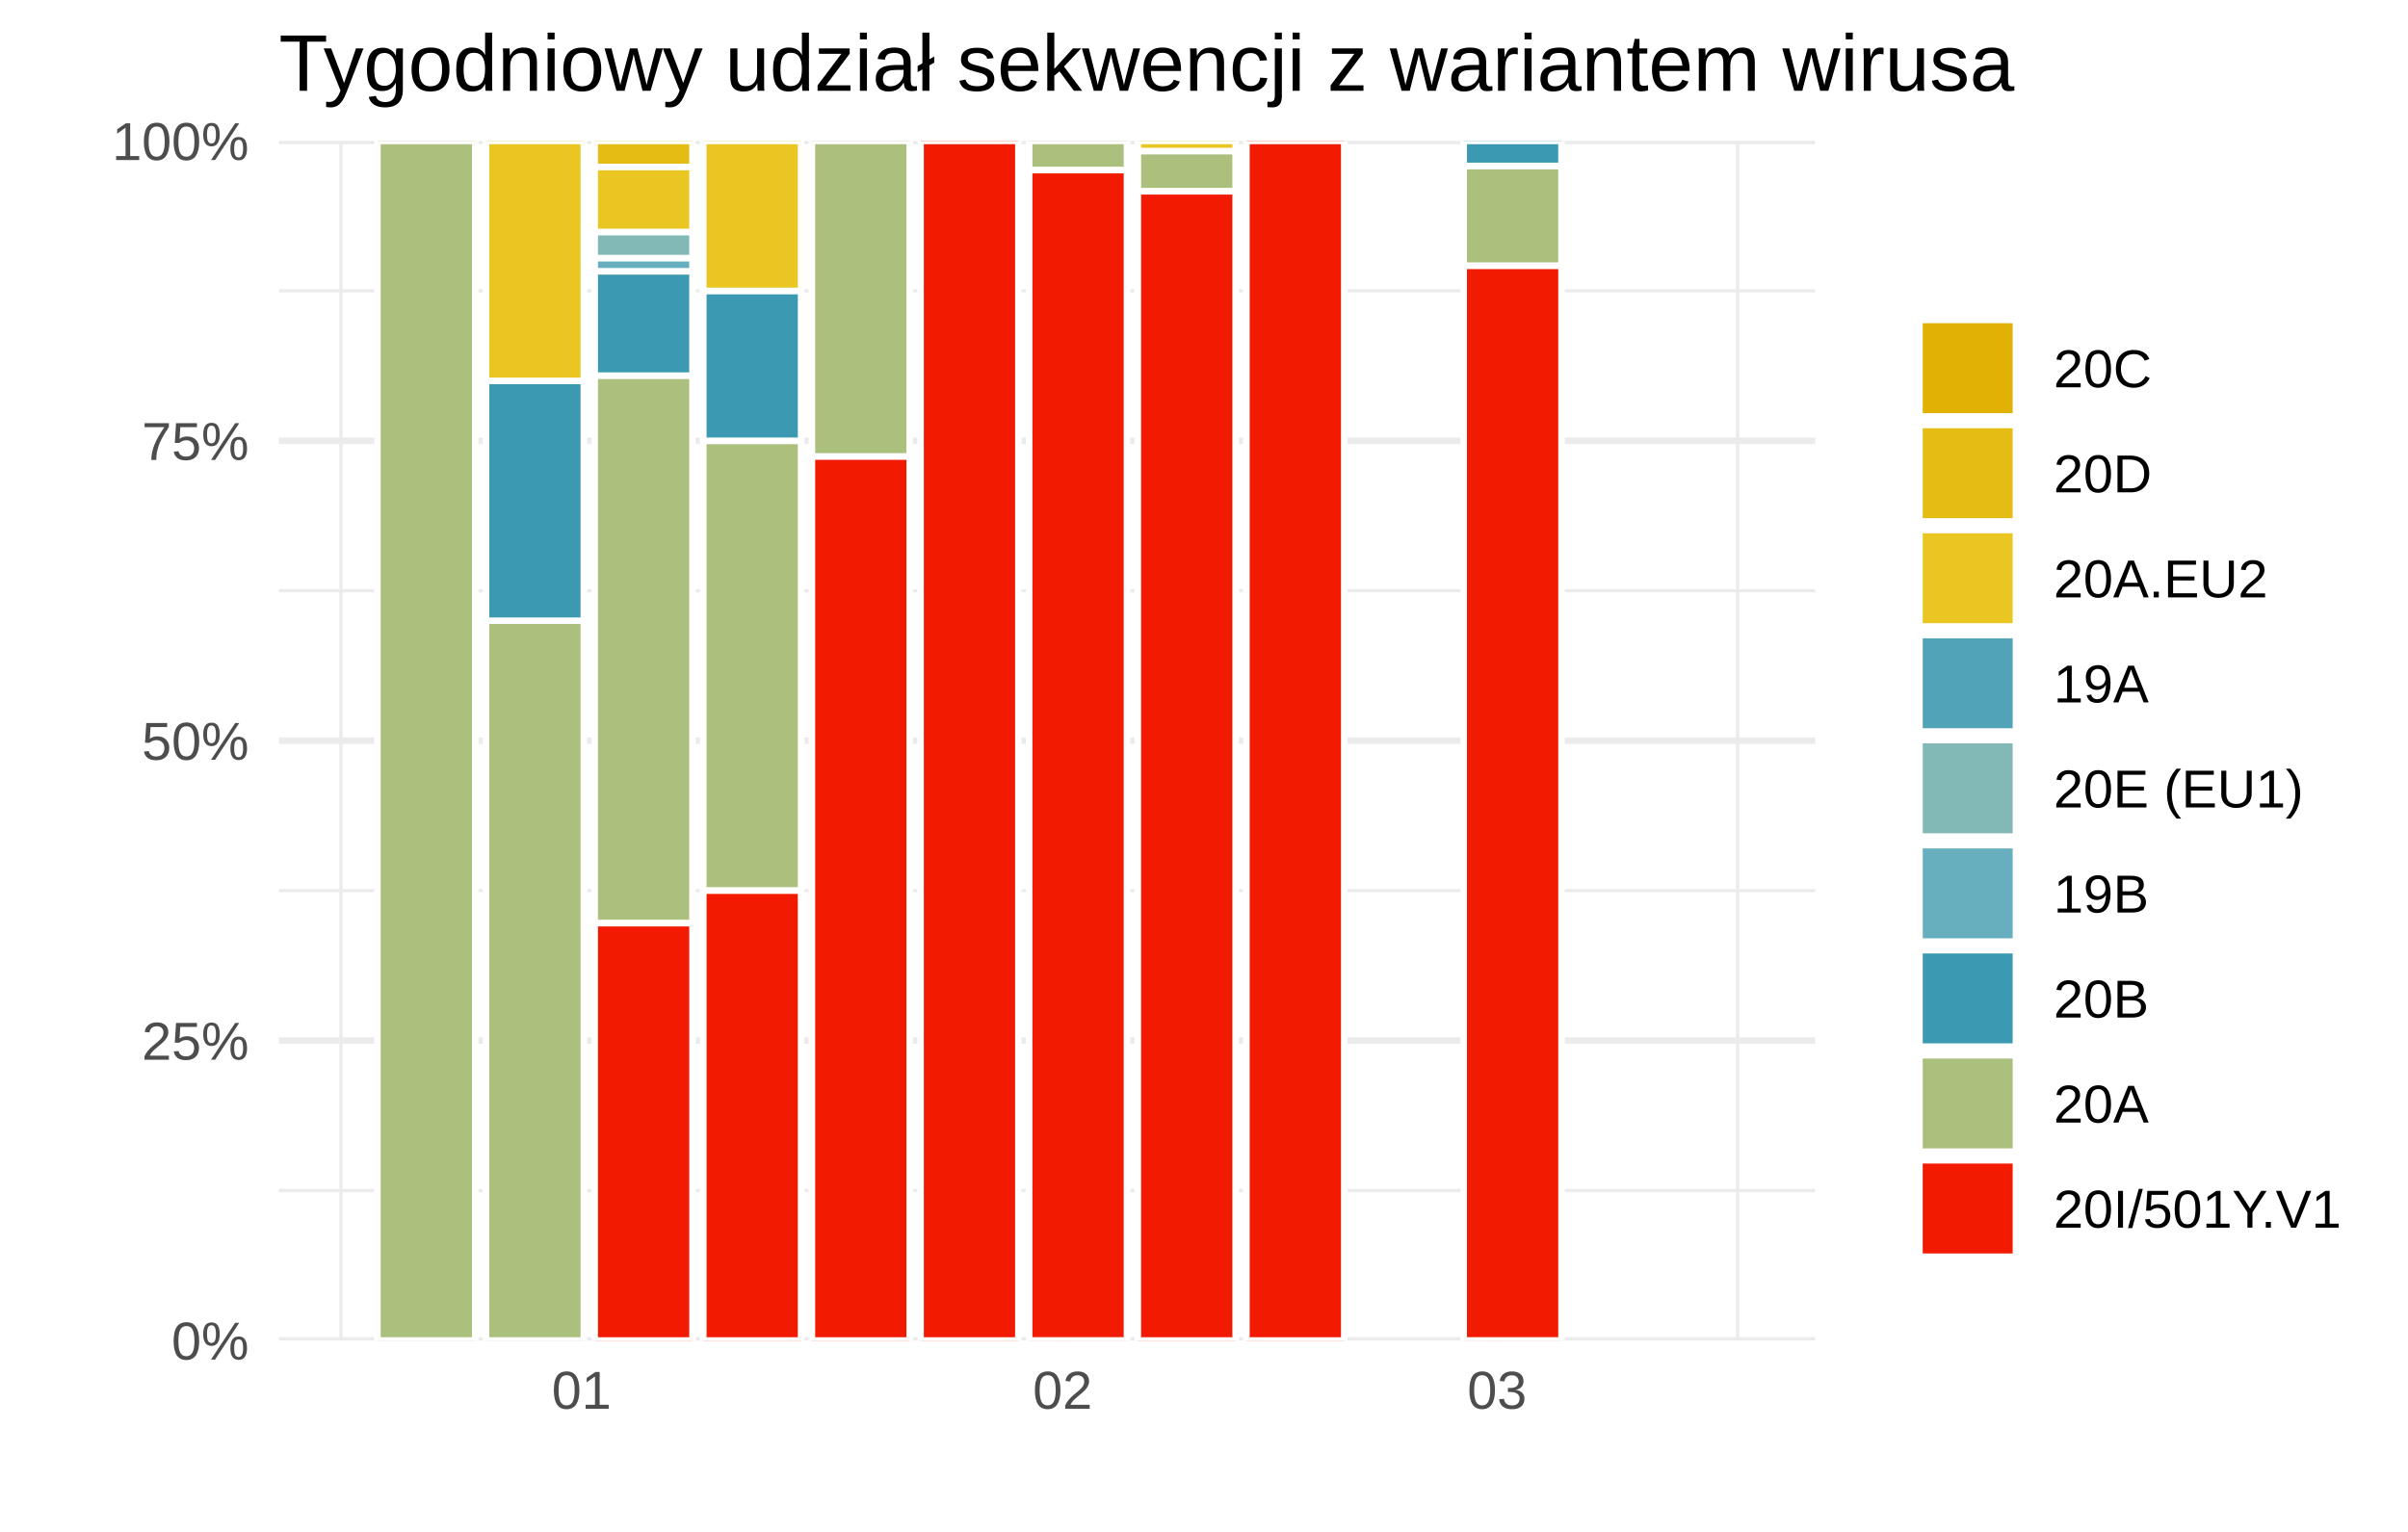
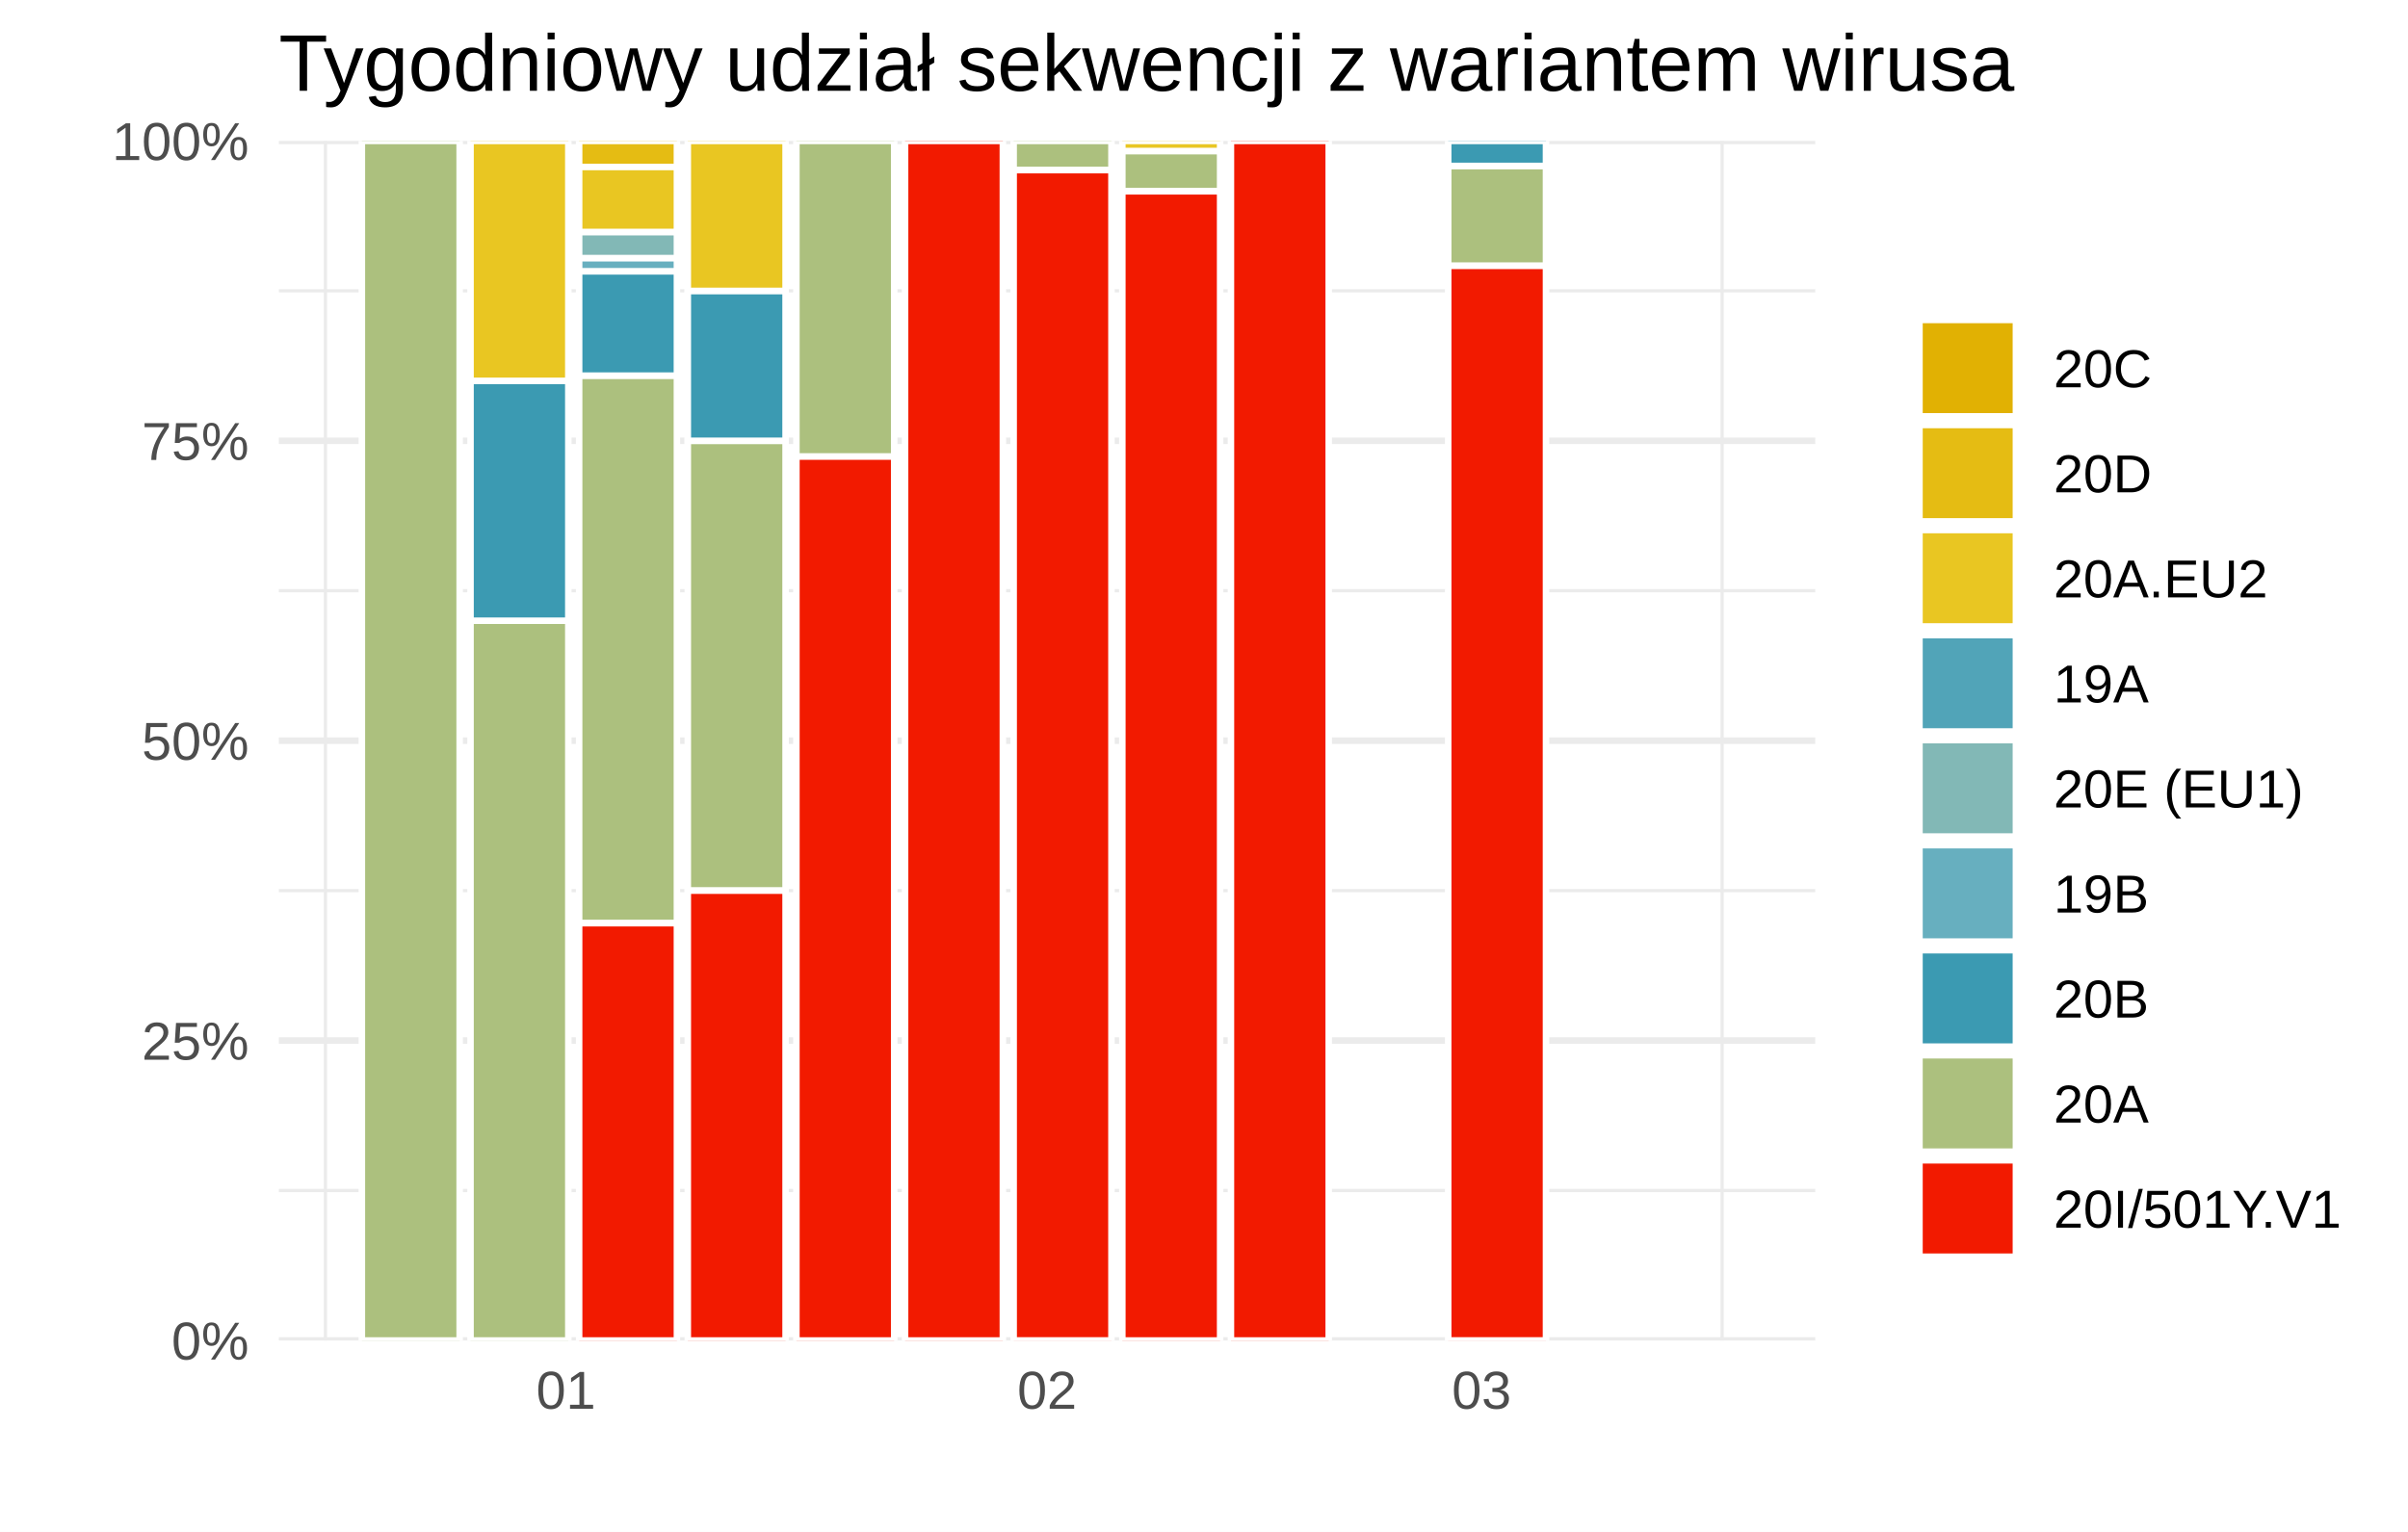
<svg xmlns="http://www.w3.org/2000/svg" class="svglite" width="396.00pt" height="252.00pt" viewBox="0 0 396.00 252.00">
  <defs>
    <style type="text/css">
    .svglite line, .svglite polyline, .svglite polygon, .svglite path, .svglite rect, .svglite circle {
      fill: none;
      stroke: #000000;
      stroke-linecap: round;
      stroke-linejoin: round;
      stroke-miterlimit: 10.00;
    }
  </style>
  </defs>
  <rect width="100%" height="100%" style="stroke: none; fill: #FFFFFF;" />
  <defs>
    <clipPath id="cpMC4wMHwzOTYuMDB8MC4wMHwyNTIuMDA=">
      <rect x="0.00" y="0.00" width="396.00" height="252.00" />
    </clipPath>
  </defs>
  <g clip-path="url(#cpMC4wMHwzOTYuMDB8MC4wMHwyNTIuMDA=)">
</g>
  <defs>
    <clipPath id="cpNDUuODZ8Mjk4LjUyfDIzLjE4fDIyMC41MA==">
      <rect x="45.86" y="23.18" width="252.66" height="197.33" />
    </clipPath>
  </defs>
  <g clip-path="url(#cpNDUuODZ8Mjk4LjUyfDIzLjE4fDIyMC41MA==)">
    <polyline points="45.86,195.84 298.52,195.84 " style="stroke-width: 0.53; stroke: #EBEBEB; stroke-linecap: butt;" />
    <polyline points="45.86,146.51 298.52,146.51 " style="stroke-width: 0.53; stroke: #EBEBEB; stroke-linecap: butt;" />
    <polyline points="45.86,97.17 298.52,97.17 " style="stroke-width: 0.53; stroke: #EBEBEB; stroke-linecap: butt;" />
    <polyline points="45.86,47.84 298.52,47.84 " style="stroke-width: 0.53; stroke: #EBEBEB; stroke-linecap: butt;" />
-     <polyline points="56.07,220.50 56.07,23.18 " style="stroke-width: 0.53; stroke: #EBEBEB; stroke-linecap: butt;" />
-     <polyline points="135.18,220.50 135.18,23.18 " style="stroke-width: 0.53; stroke: #EBEBEB; stroke-linecap: butt;" />
-     <polyline points="210.47,220.50 210.47,23.18 " style="stroke-width: 0.53; stroke: #EBEBEB; stroke-linecap: butt;" />
-     <polyline points="285.76,220.50 285.76,23.18 " style="stroke-width: 0.53; stroke: #EBEBEB; stroke-linecap: butt;" />
+     <polyline points="53.52,220.50 53.52,23.18 " style="stroke-width: 0.53; stroke: #EBEBEB; stroke-linecap: butt;" />
+     <polyline points="132.63,220.50 132.63,23.18 " style="stroke-width: 0.53; stroke: #EBEBEB; stroke-linecap: butt;" />
+     <polyline points="207.92,220.50 207.92,23.18 " style="stroke-width: 0.53; stroke: #EBEBEB; stroke-linecap: butt;" />
+     <polyline points="283.21,220.50 283.21,23.18 " style="stroke-width: 0.53; stroke: #EBEBEB; stroke-linecap: butt;" />
    <polyline points="45.86,220.50 298.52,220.50 " style="stroke-width: 1.07; stroke: #EBEBEB; stroke-linecap: butt;" />
    <polyline points="45.86,171.17 298.52,171.17 " style="stroke-width: 1.07; stroke: #EBEBEB; stroke-linecap: butt;" />
    <polyline points="45.86,121.84 298.52,121.84 " style="stroke-width: 1.07; stroke: #EBEBEB; stroke-linecap: butt;" />
    <polyline points="45.86,72.51 298.52,72.51 " style="stroke-width: 1.07; stroke: #EBEBEB; stroke-linecap: butt;" />
    <polyline points="45.86,23.18 298.52,23.18 " style="stroke-width: 1.07; stroke: #EBEBEB; stroke-linecap: butt;" />
-     <polyline points="95.63,220.50 95.63,23.18 " style="stroke-width: 1.07; stroke: #EBEBEB; stroke-linecap: butt;" />
-     <polyline points="174.74,220.50 174.74,23.18 " style="stroke-width: 1.07; stroke: #EBEBEB; stroke-linecap: butt;" />
-     <polyline points="246.20,220.50 246.20,23.18 " style="stroke-width: 1.07; stroke: #EBEBEB; stroke-linecap: butt;" />
-     <rect x="62.07" y="23.18" width="16.08" height="197.33" style="stroke-width: 1.07; stroke: #FFFFFF; stroke-linecap: square; stroke-linejoin: miter; fill: #ACC07E;" />
-     <rect x="79.93" y="102.11" width="16.08" height="118.40" style="stroke-width: 1.07; stroke: #FFFFFF; stroke-linecap: square; stroke-linejoin: miter; fill: #ACC07E;" />
-     <rect x="97.80" y="61.78" width="16.08" height="90.08" style="stroke-width: 1.07; stroke: #FFFFFF; stroke-linecap: square; stroke-linejoin: miter; fill: #ACC07E;" />
-     <rect x="115.66" y="72.51" width="16.08" height="74.00" style="stroke-width: 1.07; stroke: #FFFFFF; stroke-linecap: square; stroke-linejoin: miter; fill: #ACC07E;" />
-     <rect x="133.52" y="23.18" width="16.08" height="51.93" style="stroke-width: 1.07; stroke: #FFFFFF; stroke-linecap: square; stroke-linejoin: miter; fill: #ACC07E;" />
-     <rect x="151.39" y="23.18" width="16.08" height="0.00" style="stroke-width: 1.07; stroke: #FFFFFF; stroke-linecap: square; stroke-linejoin: miter; fill: #ACC07E;" />
-     <rect x="169.25" y="23.18" width="16.08" height="4.81" style="stroke-width: 1.07; stroke: #FFFFFF; stroke-linecap: square; stroke-linejoin: miter; fill: #ACC07E;" />
-     <rect x="187.12" y="24.84" width="16.08" height="6.63" style="stroke-width: 1.07; stroke: #FFFFFF; stroke-linecap: square; stroke-linejoin: miter; fill: #ACC07E;" />
-     <rect x="204.98" y="23.18" width="16.08" height="0.00" style="stroke-width: 1.07; stroke: #FFFFFF; stroke-linecap: square; stroke-linejoin: miter; fill: #ACC07E;" />
-     <rect x="240.71" y="27.29" width="16.08" height="16.44" style="stroke-width: 1.07; stroke: #FFFFFF; stroke-linecap: square; stroke-linejoin: miter; fill: #ACC07E;" />
-     <rect x="62.07" y="220.50" width="16.08" height="0.00" style="stroke-width: 1.07; stroke: #FFFFFF; stroke-linecap: square; stroke-linejoin: miter; fill: #F21A00;" />
-     <rect x="79.93" y="220.50" width="16.08" height="0.00" style="stroke-width: 1.07; stroke: #FFFFFF; stroke-linecap: square; stroke-linejoin: miter; fill: #F21A00;" />
-     <rect x="97.80" y="151.87" width="16.08" height="68.64" style="stroke-width: 1.07; stroke: #FFFFFF; stroke-linecap: square; stroke-linejoin: miter; fill: #F21A00;" />
-     <rect x="115.66" y="146.51" width="16.08" height="74.00" style="stroke-width: 1.07; stroke: #FFFFFF; stroke-linecap: square; stroke-linejoin: miter; fill: #F21A00;" />
-     <rect x="133.52" y="75.11" width="16.08" height="145.40" style="stroke-width: 1.07; stroke: #FFFFFF; stroke-linecap: square; stroke-linejoin: miter; fill: #F21A00;" />
-     <rect x="151.39" y="23.18" width="16.08" height="197.33" style="stroke-width: 1.07; stroke: #FFFFFF; stroke-linecap: square; stroke-linejoin: miter; fill: #F21A00;" />
-     <rect x="169.25" y="27.99" width="16.08" height="192.51" style="stroke-width: 1.07; stroke: #FFFFFF; stroke-linecap: square; stroke-linejoin: miter; fill: #F21A00;" />
-     <rect x="187.12" y="31.47" width="16.08" height="189.04" style="stroke-width: 1.07; stroke: #FFFFFF; stroke-linecap: square; stroke-linejoin: miter; fill: #F21A00;" />
-     <rect x="204.98" y="23.18" width="16.08" height="197.33" style="stroke-width: 1.07; stroke: #FFFFFF; stroke-linecap: square; stroke-linejoin: miter; fill: #F21A00;" />
-     <rect x="240.71" y="43.73" width="16.08" height="176.77" style="stroke-width: 1.07; stroke: #FFFFFF; stroke-linecap: square; stroke-linejoin: miter; fill: #F21A00;" />
-     <rect x="62.07" y="23.18" width="16.08" height="0.00" style="stroke-width: 1.07; stroke: #FFFFFF; stroke-linecap: square; stroke-linejoin: miter; fill: #3B9AB2;" />
-     <rect x="79.93" y="62.64" width="16.08" height="39.47" style="stroke-width: 1.07; stroke: #FFFFFF; stroke-linecap: square; stroke-linejoin: miter; fill: #3B9AB2;" />
-     <rect x="97.80" y="44.63" width="16.08" height="17.16" style="stroke-width: 1.07; stroke: #FFFFFF; stroke-linecap: square; stroke-linejoin: miter; fill: #3B9AB2;" />
-     <rect x="115.66" y="47.84" width="16.08" height="24.67" style="stroke-width: 1.07; stroke: #FFFFFF; stroke-linecap: square; stroke-linejoin: miter; fill: #3B9AB2;" />
-     <rect x="133.52" y="23.18" width="16.08" height="0.00" style="stroke-width: 1.07; stroke: #FFFFFF; stroke-linecap: square; stroke-linejoin: miter; fill: #3B9AB2;" />
-     <rect x="151.39" y="23.18" width="16.08" height="0.00" style="stroke-width: 1.07; stroke: #FFFFFF; stroke-linecap: square; stroke-linejoin: miter; fill: #3B9AB2;" />
-     <rect x="169.25" y="23.18" width="16.08" height="0.00" style="stroke-width: 1.07; stroke: #FFFFFF; stroke-linecap: square; stroke-linejoin: miter; fill: #3B9AB2;" />
-     <rect x="187.12" y="24.84" width="16.08" height="0.00" style="stroke-width: 1.07; stroke: #FFFFFF; stroke-linecap: square; stroke-linejoin: miter; fill: #3B9AB2;" />
-     <rect x="204.98" y="23.18" width="16.08" height="0.00" style="stroke-width: 1.07; stroke: #FFFFFF; stroke-linecap: square; stroke-linejoin: miter; fill: #3B9AB2;" />
-     <rect x="240.71" y="23.18" width="16.08" height="4.11" style="stroke-width: 1.07; stroke: #FFFFFF; stroke-linecap: square; stroke-linejoin: miter; fill: #3B9AB2;" />
-     <rect x="62.07" y="23.18" width="16.08" height="0.00" style="stroke-width: 1.07; stroke: #FFFFFF; stroke-linecap: square; stroke-linejoin: miter; fill: #E1B103;" />
-     <rect x="79.93" y="23.18" width="16.08" height="0.00" style="stroke-width: 1.07; stroke: #FFFFFF; stroke-linecap: square; stroke-linejoin: miter; fill: #E1B103;" />
-     <rect x="97.80" y="23.18" width="16.08" height="0.00" style="stroke-width: 1.07; stroke: #FFFFFF; stroke-linecap: square; stroke-linejoin: miter; fill: #E1B103;" />
-     <rect x="115.66" y="23.18" width="16.08" height="0.00" style="stroke-width: 1.07; stroke: #FFFFFF; stroke-linecap: square; stroke-linejoin: miter; fill: #E1B103;" />
-     <rect x="133.52" y="23.18" width="16.08" height="0.00" style="stroke-width: 1.07; stroke: #FFFFFF; stroke-linecap: square; stroke-linejoin: miter; fill: #E1B103;" />
-     <rect x="151.39" y="23.18" width="16.08" height="0.00" style="stroke-width: 1.07; stroke: #FFFFFF; stroke-linecap: square; stroke-linejoin: miter; fill: #E1B103;" />
-     <rect x="169.25" y="23.18" width="16.08" height="0.00" style="stroke-width: 1.07; stroke: #FFFFFF; stroke-linecap: square; stroke-linejoin: miter; fill: #E1B103;" />
-     <rect x="187.12" y="23.18" width="16.08" height="0.00" style="stroke-width: 1.07; stroke: #FFFFFF; stroke-linecap: square; stroke-linejoin: miter; fill: #E1B103;" />
-     <rect x="204.98" y="23.18" width="16.08" height="0.00" style="stroke-width: 1.07; stroke: #FFFFFF; stroke-linecap: square; stroke-linejoin: miter; fill: #E1B103;" />
-     <rect x="240.71" y="23.18" width="16.08" height="0.00" style="stroke-width: 1.07; stroke: #FFFFFF; stroke-linecap: square; stroke-linejoin: miter; fill: #E1B103;" />
-     <rect x="62.07" y="23.18" width="16.08" height="0.00" style="stroke-width: 1.07; stroke: #FFFFFF; stroke-linecap: square; stroke-linejoin: miter; fill: #E5BC13;" />
-     <rect x="79.93" y="23.18" width="16.08" height="0.00" style="stroke-width: 1.07; stroke: #FFFFFF; stroke-linecap: square; stroke-linejoin: miter; fill: #E5BC13;" />
-     <rect x="97.80" y="23.18" width="16.08" height="4.29" style="stroke-width: 1.07; stroke: #FFFFFF; stroke-linecap: square; stroke-linejoin: miter; fill: #E5BC13;" />
-     <rect x="115.66" y="23.18" width="16.08" height="0.00" style="stroke-width: 1.07; stroke: #FFFFFF; stroke-linecap: square; stroke-linejoin: miter; fill: #E5BC13;" />
-     <rect x="133.52" y="23.18" width="16.08" height="0.00" style="stroke-width: 1.07; stroke: #FFFFFF; stroke-linecap: square; stroke-linejoin: miter; fill: #E5BC13;" />
-     <rect x="151.39" y="23.18" width="16.08" height="0.00" style="stroke-width: 1.07; stroke: #FFFFFF; stroke-linecap: square; stroke-linejoin: miter; fill: #E5BC13;" />
-     <rect x="169.25" y="23.18" width="16.08" height="0.00" style="stroke-width: 1.07; stroke: #FFFFFF; stroke-linecap: square; stroke-linejoin: miter; fill: #E5BC13;" />
-     <rect x="187.12" y="23.18" width="16.08" height="0.00" style="stroke-width: 1.07; stroke: #FFFFFF; stroke-linecap: square; stroke-linejoin: miter; fill: #E5BC13;" />
-     <rect x="204.98" y="23.18" width="16.08" height="0.00" style="stroke-width: 1.07; stroke: #FFFFFF; stroke-linecap: square; stroke-linejoin: miter; fill: #E5BC13;" />
-     <rect x="240.71" y="23.18" width="16.08" height="0.00" style="stroke-width: 1.07; stroke: #FFFFFF; stroke-linecap: square; stroke-linejoin: miter; fill: #E5BC13;" />
-     <rect x="62.07" y="23.18" width="16.08" height="0.00" style="stroke-width: 1.07; stroke: #FFFFFF; stroke-linecap: square; stroke-linejoin: miter; fill: #E9C622;" />
-     <rect x="79.93" y="23.18" width="16.08" height="39.47" style="stroke-width: 1.07; stroke: #FFFFFF; stroke-linecap: square; stroke-linejoin: miter; fill: #E9C622;" />
-     <rect x="97.80" y="27.47" width="16.08" height="10.72" style="stroke-width: 1.07; stroke: #FFFFFF; stroke-linecap: square; stroke-linejoin: miter; fill: #E9C622;" />
-     <rect x="115.66" y="23.18" width="16.08" height="24.67" style="stroke-width: 1.07; stroke: #FFFFFF; stroke-linecap: square; stroke-linejoin: miter; fill: #E9C622;" />
-     <rect x="133.52" y="23.18" width="16.08" height="0.00" style="stroke-width: 1.07; stroke: #FFFFFF; stroke-linecap: square; stroke-linejoin: miter; fill: #E9C622;" />
-     <rect x="151.39" y="23.18" width="16.08" height="0.00" style="stroke-width: 1.07; stroke: #FFFFFF; stroke-linecap: square; stroke-linejoin: miter; fill: #E9C622;" />
-     <rect x="169.25" y="23.18" width="16.08" height="0.00" style="stroke-width: 1.07; stroke: #FFFFFF; stroke-linecap: square; stroke-linejoin: miter; fill: #E9C622;" />
-     <rect x="187.12" y="23.18" width="16.08" height="1.66" style="stroke-width: 1.07; stroke: #FFFFFF; stroke-linecap: square; stroke-linejoin: miter; fill: #E9C622;" />
-     <rect x="204.98" y="23.18" width="16.08" height="0.00" style="stroke-width: 1.07; stroke: #FFFFFF; stroke-linecap: square; stroke-linejoin: miter; fill: #E9C622;" />
-     <rect x="240.71" y="23.18" width="16.08" height="0.00" style="stroke-width: 1.07; stroke: #FFFFFF; stroke-linecap: square; stroke-linejoin: miter; fill: #E9C622;" />
-     <rect x="62.07" y="23.18" width="16.08" height="0.00" style="stroke-width: 1.07; stroke: #FFFFFF; stroke-linecap: square; stroke-linejoin: miter; fill: #51A4B8;" />
-     <rect x="79.93" y="62.64" width="16.08" height="0.00" style="stroke-width: 1.07; stroke: #FFFFFF; stroke-linecap: square; stroke-linejoin: miter; fill: #51A4B8;" />
-     <rect x="97.80" y="38.19" width="16.08" height="0.00" style="stroke-width: 1.07; stroke: #FFFFFF; stroke-linecap: square; stroke-linejoin: miter; fill: #51A4B8;" />
-     <rect x="115.66" y="47.84" width="16.08" height="0.00" style="stroke-width: 1.07; stroke: #FFFFFF; stroke-linecap: square; stroke-linejoin: miter; fill: #51A4B8;" />
-     <rect x="133.52" y="23.18" width="16.08" height="0.00" style="stroke-width: 1.07; stroke: #FFFFFF; stroke-linecap: square; stroke-linejoin: miter; fill: #51A4B8;" />
-     <rect x="151.39" y="23.18" width="16.08" height="0.00" style="stroke-width: 1.07; stroke: #FFFFFF; stroke-linecap: square; stroke-linejoin: miter; fill: #51A4B8;" />
-     <rect x="169.25" y="23.18" width="16.08" height="0.00" style="stroke-width: 1.07; stroke: #FFFFFF; stroke-linecap: square; stroke-linejoin: miter; fill: #51A4B8;" />
-     <rect x="187.12" y="24.84" width="16.08" height="0.00" style="stroke-width: 1.07; stroke: #FFFFFF; stroke-linecap: square; stroke-linejoin: miter; fill: #51A4B8;" />
-     <rect x="204.98" y="23.18" width="16.08" height="0.00" style="stroke-width: 1.07; stroke: #FFFFFF; stroke-linecap: square; stroke-linejoin: miter; fill: #51A4B8;" />
-     <rect x="240.71" y="23.18" width="16.08" height="0.00" style="stroke-width: 1.07; stroke: #FFFFFF; stroke-linecap: square; stroke-linejoin: miter; fill: #51A4B8;" />
-     <rect x="62.07" y="23.18" width="16.08" height="0.00" style="stroke-width: 1.07; stroke: #FFFFFF; stroke-linecap: square; stroke-linejoin: miter; fill: #82B8B6;" />
-     <rect x="79.93" y="62.64" width="16.08" height="0.00" style="stroke-width: 1.07; stroke: #FFFFFF; stroke-linecap: square; stroke-linejoin: miter; fill: #82B8B6;" />
-     <rect x="97.80" y="38.19" width="16.08" height="4.29" style="stroke-width: 1.07; stroke: #FFFFFF; stroke-linecap: square; stroke-linejoin: miter; fill: #82B8B6;" />
-     <rect x="115.66" y="47.84" width="16.08" height="0.00" style="stroke-width: 1.07; stroke: #FFFFFF; stroke-linecap: square; stroke-linejoin: miter; fill: #82B8B6;" />
-     <rect x="133.52" y="23.18" width="16.08" height="0.00" style="stroke-width: 1.07; stroke: #FFFFFF; stroke-linecap: square; stroke-linejoin: miter; fill: #82B8B6;" />
-     <rect x="151.39" y="23.18" width="16.08" height="0.00" style="stroke-width: 1.07; stroke: #FFFFFF; stroke-linecap: square; stroke-linejoin: miter; fill: #82B8B6;" />
-     <rect x="169.25" y="23.18" width="16.08" height="0.00" style="stroke-width: 1.07; stroke: #FFFFFF; stroke-linecap: square; stroke-linejoin: miter; fill: #82B8B6;" />
-     <rect x="187.12" y="24.84" width="16.08" height="0.00" style="stroke-width: 1.07; stroke: #FFFFFF; stroke-linecap: square; stroke-linejoin: miter; fill: #82B8B6;" />
-     <rect x="204.98" y="23.18" width="16.08" height="0.00" style="stroke-width: 1.07; stroke: #FFFFFF; stroke-linecap: square; stroke-linejoin: miter; fill: #82B8B6;" />
-     <rect x="240.71" y="23.18" width="16.08" height="0.00" style="stroke-width: 1.07; stroke: #FFFFFF; stroke-linecap: square; stroke-linejoin: miter; fill: #82B8B6;" />
-     <rect x="62.07" y="23.18" width="16.08" height="0.00" style="stroke-width: 1.07; stroke: #FFFFFF; stroke-linecap: square; stroke-linejoin: miter; fill: #67AFBF;" />
-     <rect x="79.93" y="62.64" width="16.08" height="0.00" style="stroke-width: 1.07; stroke: #FFFFFF; stroke-linecap: square; stroke-linejoin: miter; fill: #67AFBF;" />
-     <rect x="97.80" y="42.48" width="16.08" height="2.14" style="stroke-width: 1.07; stroke: #FFFFFF; stroke-linecap: square; stroke-linejoin: miter; fill: #67AFBF;" />
-     <rect x="115.66" y="47.84" width="16.08" height="0.00" style="stroke-width: 1.07; stroke: #FFFFFF; stroke-linecap: square; stroke-linejoin: miter; fill: #67AFBF;" />
-     <rect x="133.52" y="23.18" width="16.08" height="0.00" style="stroke-width: 1.07; stroke: #FFFFFF; stroke-linecap: square; stroke-linejoin: miter; fill: #67AFBF;" />
-     <rect x="151.39" y="23.18" width="16.08" height="0.00" style="stroke-width: 1.07; stroke: #FFFFFF; stroke-linecap: square; stroke-linejoin: miter; fill: #67AFBF;" />
-     <rect x="169.25" y="23.18" width="16.08" height="0.00" style="stroke-width: 1.07; stroke: #FFFFFF; stroke-linecap: square; stroke-linejoin: miter; fill: #67AFBF;" />
-     <rect x="187.12" y="24.84" width="16.08" height="0.00" style="stroke-width: 1.07; stroke: #FFFFFF; stroke-linecap: square; stroke-linejoin: miter; fill: #67AFBF;" />
-     <rect x="204.98" y="23.18" width="16.08" height="0.00" style="stroke-width: 1.07; stroke: #FFFFFF; stroke-linecap: square; stroke-linejoin: miter; fill: #67AFBF;" />
-     <rect x="240.71" y="23.18" width="16.08" height="0.00" style="stroke-width: 1.07; stroke: #FFFFFF; stroke-linecap: square; stroke-linejoin: miter; fill: #67AFBF;" />
+     <polyline points="93.07,220.50 93.07,23.18 " style="stroke-width: 1.07; stroke: #EBEBEB; stroke-linecap: butt;" />
+     <polyline points="172.19,220.50 172.19,23.18 " style="stroke-width: 1.07; stroke: #EBEBEB; stroke-linecap: butt;" />
+     <polyline points="243.65,220.50 243.65,23.18 " style="stroke-width: 1.07; stroke: #EBEBEB; stroke-linecap: butt;" />
+     <rect x="59.51" y="23.18" width="16.08" height="197.33" style="stroke-width: 1.07; stroke: #FFFFFF; stroke-linecap: square; stroke-linejoin: miter; fill: #ACC07E;" />
+     <rect x="77.38" y="102.11" width="16.08" height="118.40" style="stroke-width: 1.07; stroke: #FFFFFF; stroke-linecap: square; stroke-linejoin: miter; fill: #ACC07E;" />
+     <rect x="95.24" y="61.78" width="16.08" height="90.08" style="stroke-width: 1.07; stroke: #FFFFFF; stroke-linecap: square; stroke-linejoin: miter; fill: #ACC07E;" />
+     <rect x="113.11" y="72.51" width="16.08" height="74.00" style="stroke-width: 1.07; stroke: #FFFFFF; stroke-linecap: square; stroke-linejoin: miter; fill: #ACC07E;" />
+     <rect x="130.97" y="23.18" width="16.08" height="51.93" style="stroke-width: 1.07; stroke: #FFFFFF; stroke-linecap: square; stroke-linejoin: miter; fill: #ACC07E;" />
+     <rect x="148.84" y="23.18" width="16.08" height="0.00" style="stroke-width: 1.07; stroke: #FFFFFF; stroke-linecap: square; stroke-linejoin: miter; fill: #ACC07E;" />
+     <rect x="166.70" y="23.18" width="16.08" height="4.81" style="stroke-width: 1.07; stroke: #FFFFFF; stroke-linecap: square; stroke-linejoin: miter; fill: #ACC07E;" />
+     <rect x="184.57" y="24.84" width="16.08" height="6.63" style="stroke-width: 1.07; stroke: #FFFFFF; stroke-linecap: square; stroke-linejoin: miter; fill: #ACC07E;" />
+     <rect x="202.43" y="23.18" width="16.08" height="0.00" style="stroke-width: 1.07; stroke: #FFFFFF; stroke-linecap: square; stroke-linejoin: miter; fill: #ACC07E;" />
+     <rect x="238.16" y="27.29" width="16.08" height="16.44" style="stroke-width: 1.07; stroke: #FFFFFF; stroke-linecap: square; stroke-linejoin: miter; fill: #ACC07E;" />
+     <rect x="59.51" y="220.50" width="16.08" height="0.00" style="stroke-width: 1.07; stroke: #FFFFFF; stroke-linecap: square; stroke-linejoin: miter; fill: #F21A00;" />
+     <rect x="77.38" y="220.50" width="16.08" height="0.00" style="stroke-width: 1.07; stroke: #FFFFFF; stroke-linecap: square; stroke-linejoin: miter; fill: #F21A00;" />
+     <rect x="95.24" y="151.87" width="16.08" height="68.64" style="stroke-width: 1.07; stroke: #FFFFFF; stroke-linecap: square; stroke-linejoin: miter; fill: #F21A00;" />
+     <rect x="113.11" y="146.51" width="16.08" height="74.00" style="stroke-width: 1.07; stroke: #FFFFFF; stroke-linecap: square; stroke-linejoin: miter; fill: #F21A00;" />
+     <rect x="130.97" y="75.11" width="16.08" height="145.40" style="stroke-width: 1.07; stroke: #FFFFFF; stroke-linecap: square; stroke-linejoin: miter; fill: #F21A00;" />
+     <rect x="148.84" y="23.18" width="16.08" height="197.33" style="stroke-width: 1.07; stroke: #FFFFFF; stroke-linecap: square; stroke-linejoin: miter; fill: #F21A00;" />
+     <rect x="166.70" y="27.99" width="16.08" height="192.51" style="stroke-width: 1.07; stroke: #FFFFFF; stroke-linecap: square; stroke-linejoin: miter; fill: #F21A00;" />
+     <rect x="184.57" y="31.47" width="16.08" height="189.04" style="stroke-width: 1.07; stroke: #FFFFFF; stroke-linecap: square; stroke-linejoin: miter; fill: #F21A00;" />
+     <rect x="202.43" y="23.18" width="16.08" height="197.33" style="stroke-width: 1.07; stroke: #FFFFFF; stroke-linecap: square; stroke-linejoin: miter; fill: #F21A00;" />
+     <rect x="238.16" y="43.73" width="16.08" height="176.77" style="stroke-width: 1.07; stroke: #FFFFFF; stroke-linecap: square; stroke-linejoin: miter; fill: #F21A00;" />
+     <rect x="59.51" y="23.18" width="16.08" height="0.00" style="stroke-width: 1.07; stroke: #FFFFFF; stroke-linecap: square; stroke-linejoin: miter; fill: #3B9AB2;" />
+     <rect x="77.38" y="62.64" width="16.08" height="39.47" style="stroke-width: 1.07; stroke: #FFFFFF; stroke-linecap: square; stroke-linejoin: miter; fill: #3B9AB2;" />
+     <rect x="95.24" y="44.63" width="16.08" height="17.16" style="stroke-width: 1.07; stroke: #FFFFFF; stroke-linecap: square; stroke-linejoin: miter; fill: #3B9AB2;" />
+     <rect x="113.11" y="47.84" width="16.08" height="24.67" style="stroke-width: 1.07; stroke: #FFFFFF; stroke-linecap: square; stroke-linejoin: miter; fill: #3B9AB2;" />
+     <rect x="130.97" y="23.18" width="16.08" height="0.00" style="stroke-width: 1.07; stroke: #FFFFFF; stroke-linecap: square; stroke-linejoin: miter; fill: #3B9AB2;" />
+     <rect x="148.84" y="23.18" width="16.08" height="0.00" style="stroke-width: 1.07; stroke: #FFFFFF; stroke-linecap: square; stroke-linejoin: miter; fill: #3B9AB2;" />
+     <rect x="166.70" y="23.18" width="16.08" height="0.00" style="stroke-width: 1.07; stroke: #FFFFFF; stroke-linecap: square; stroke-linejoin: miter; fill: #3B9AB2;" />
+     <rect x="184.57" y="24.84" width="16.08" height="0.00" style="stroke-width: 1.07; stroke: #FFFFFF; stroke-linecap: square; stroke-linejoin: miter; fill: #3B9AB2;" />
+     <rect x="202.43" y="23.18" width="16.08" height="0.00" style="stroke-width: 1.07; stroke: #FFFFFF; stroke-linecap: square; stroke-linejoin: miter; fill: #3B9AB2;" />
+     <rect x="238.16" y="23.18" width="16.08" height="4.11" style="stroke-width: 1.07; stroke: #FFFFFF; stroke-linecap: square; stroke-linejoin: miter; fill: #3B9AB2;" />
+     <rect x="59.51" y="23.18" width="16.08" height="0.00" style="stroke-width: 1.07; stroke: #FFFFFF; stroke-linecap: square; stroke-linejoin: miter; fill: #E1B103;" />
+     <rect x="77.38" y="23.18" width="16.08" height="0.00" style="stroke-width: 1.07; stroke: #FFFFFF; stroke-linecap: square; stroke-linejoin: miter; fill: #E1B103;" />
+     <rect x="95.24" y="23.18" width="16.08" height="0.00" style="stroke-width: 1.07; stroke: #FFFFFF; stroke-linecap: square; stroke-linejoin: miter; fill: #E1B103;" />
+     <rect x="113.11" y="23.18" width="16.08" height="0.00" style="stroke-width: 1.07; stroke: #FFFFFF; stroke-linecap: square; stroke-linejoin: miter; fill: #E1B103;" />
+     <rect x="130.97" y="23.18" width="16.08" height="0.00" style="stroke-width: 1.07; stroke: #FFFFFF; stroke-linecap: square; stroke-linejoin: miter; fill: #E1B103;" />
+     <rect x="148.84" y="23.18" width="16.08" height="0.00" style="stroke-width: 1.07; stroke: #FFFFFF; stroke-linecap: square; stroke-linejoin: miter; fill: #E1B103;" />
+     <rect x="166.70" y="23.18" width="16.08" height="0.00" style="stroke-width: 1.07; stroke: #FFFFFF; stroke-linecap: square; stroke-linejoin: miter; fill: #E1B103;" />
+     <rect x="184.57" y="23.18" width="16.08" height="0.00" style="stroke-width: 1.07; stroke: #FFFFFF; stroke-linecap: square; stroke-linejoin: miter; fill: #E1B103;" />
+     <rect x="202.43" y="23.18" width="16.08" height="0.00" style="stroke-width: 1.07; stroke: #FFFFFF; stroke-linecap: square; stroke-linejoin: miter; fill: #E1B103;" />
+     <rect x="238.16" y="23.18" width="16.08" height="0.00" style="stroke-width: 1.07; stroke: #FFFFFF; stroke-linecap: square; stroke-linejoin: miter; fill: #E1B103;" />
+     <rect x="59.51" y="23.18" width="16.08" height="0.00" style="stroke-width: 1.07; stroke: #FFFFFF; stroke-linecap: square; stroke-linejoin: miter; fill: #E5BC13;" />
+     <rect x="77.38" y="23.18" width="16.08" height="0.00" style="stroke-width: 1.07; stroke: #FFFFFF; stroke-linecap: square; stroke-linejoin: miter; fill: #E5BC13;" />
+     <rect x="95.24" y="23.18" width="16.08" height="4.29" style="stroke-width: 1.07; stroke: #FFFFFF; stroke-linecap: square; stroke-linejoin: miter; fill: #E5BC13;" />
+     <rect x="113.11" y="23.18" width="16.08" height="0.00" style="stroke-width: 1.07; stroke: #FFFFFF; stroke-linecap: square; stroke-linejoin: miter; fill: #E5BC13;" />
+     <rect x="130.97" y="23.18" width="16.08" height="0.00" style="stroke-width: 1.07; stroke: #FFFFFF; stroke-linecap: square; stroke-linejoin: miter; fill: #E5BC13;" />
+     <rect x="148.84" y="23.18" width="16.08" height="0.00" style="stroke-width: 1.07; stroke: #FFFFFF; stroke-linecap: square; stroke-linejoin: miter; fill: #E5BC13;" />
+     <rect x="166.70" y="23.18" width="16.08" height="0.00" style="stroke-width: 1.07; stroke: #FFFFFF; stroke-linecap: square; stroke-linejoin: miter; fill: #E5BC13;" />
+     <rect x="184.57" y="23.18" width="16.08" height="0.00" style="stroke-width: 1.07; stroke: #FFFFFF; stroke-linecap: square; stroke-linejoin: miter; fill: #E5BC13;" />
+     <rect x="202.43" y="23.18" width="16.08" height="0.00" style="stroke-width: 1.07; stroke: #FFFFFF; stroke-linecap: square; stroke-linejoin: miter; fill: #E5BC13;" />
+     <rect x="238.16" y="23.18" width="16.08" height="0.00" style="stroke-width: 1.07; stroke: #FFFFFF; stroke-linecap: square; stroke-linejoin: miter; fill: #E5BC13;" />
+     <rect x="59.51" y="23.18" width="16.08" height="0.00" style="stroke-width: 1.07; stroke: #FFFFFF; stroke-linecap: square; stroke-linejoin: miter; fill: #E9C622;" />
+     <rect x="77.38" y="23.18" width="16.08" height="39.47" style="stroke-width: 1.07; stroke: #FFFFFF; stroke-linecap: square; stroke-linejoin: miter; fill: #E9C622;" />
+     <rect x="95.24" y="27.47" width="16.08" height="10.72" style="stroke-width: 1.07; stroke: #FFFFFF; stroke-linecap: square; stroke-linejoin: miter; fill: #E9C622;" />
+     <rect x="113.11" y="23.18" width="16.08" height="24.67" style="stroke-width: 1.07; stroke: #FFFFFF; stroke-linecap: square; stroke-linejoin: miter; fill: #E9C622;" />
+     <rect x="130.97" y="23.18" width="16.08" height="0.00" style="stroke-width: 1.07; stroke: #FFFFFF; stroke-linecap: square; stroke-linejoin: miter; fill: #E9C622;" />
+     <rect x="148.84" y="23.18" width="16.08" height="0.00" style="stroke-width: 1.07; stroke: #FFFFFF; stroke-linecap: square; stroke-linejoin: miter; fill: #E9C622;" />
+     <rect x="166.70" y="23.18" width="16.08" height="0.00" style="stroke-width: 1.07; stroke: #FFFFFF; stroke-linecap: square; stroke-linejoin: miter; fill: #E9C622;" />
+     <rect x="184.57" y="23.18" width="16.08" height="1.66" style="stroke-width: 1.07; stroke: #FFFFFF; stroke-linecap: square; stroke-linejoin: miter; fill: #E9C622;" />
+     <rect x="202.43" y="23.18" width="16.08" height="0.00" style="stroke-width: 1.07; stroke: #FFFFFF; stroke-linecap: square; stroke-linejoin: miter; fill: #E9C622;" />
+     <rect x="238.16" y="23.18" width="16.08" height="0.00" style="stroke-width: 1.07; stroke: #FFFFFF; stroke-linecap: square; stroke-linejoin: miter; fill: #E9C622;" />
+     <rect x="59.51" y="23.18" width="16.08" height="0.00" style="stroke-width: 1.07; stroke: #FFFFFF; stroke-linecap: square; stroke-linejoin: miter; fill: #51A4B8;" />
+     <rect x="77.38" y="62.64" width="16.08" height="0.00" style="stroke-width: 1.07; stroke: #FFFFFF; stroke-linecap: square; stroke-linejoin: miter; fill: #51A4B8;" />
+     <rect x="95.24" y="38.19" width="16.08" height="0.00" style="stroke-width: 1.07; stroke: #FFFFFF; stroke-linecap: square; stroke-linejoin: miter; fill: #51A4B8;" />
+     <rect x="113.11" y="47.84" width="16.08" height="0.00" style="stroke-width: 1.07; stroke: #FFFFFF; stroke-linecap: square; stroke-linejoin: miter; fill: #51A4B8;" />
+     <rect x="130.97" y="23.18" width="16.08" height="0.00" style="stroke-width: 1.07; stroke: #FFFFFF; stroke-linecap: square; stroke-linejoin: miter; fill: #51A4B8;" />
+     <rect x="148.84" y="23.18" width="16.08" height="0.00" style="stroke-width: 1.07; stroke: #FFFFFF; stroke-linecap: square; stroke-linejoin: miter; fill: #51A4B8;" />
+     <rect x="166.70" y="23.18" width="16.08" height="0.00" style="stroke-width: 1.07; stroke: #FFFFFF; stroke-linecap: square; stroke-linejoin: miter; fill: #51A4B8;" />
+     <rect x="184.57" y="24.84" width="16.08" height="0.00" style="stroke-width: 1.07; stroke: #FFFFFF; stroke-linecap: square; stroke-linejoin: miter; fill: #51A4B8;" />
+     <rect x="202.43" y="23.18" width="16.08" height="0.00" style="stroke-width: 1.07; stroke: #FFFFFF; stroke-linecap: square; stroke-linejoin: miter; fill: #51A4B8;" />
+     <rect x="238.16" y="23.18" width="16.08" height="0.00" style="stroke-width: 1.07; stroke: #FFFFFF; stroke-linecap: square; stroke-linejoin: miter; fill: #51A4B8;" />
+     <rect x="59.51" y="23.18" width="16.08" height="0.00" style="stroke-width: 1.07; stroke: #FFFFFF; stroke-linecap: square; stroke-linejoin: miter; fill: #82B8B6;" />
+     <rect x="77.38" y="62.64" width="16.08" height="0.00" style="stroke-width: 1.07; stroke: #FFFFFF; stroke-linecap: square; stroke-linejoin: miter; fill: #82B8B6;" />
+     <rect x="95.24" y="38.19" width="16.08" height="4.29" style="stroke-width: 1.07; stroke: #FFFFFF; stroke-linecap: square; stroke-linejoin: miter; fill: #82B8B6;" />
+     <rect x="113.11" y="47.84" width="16.08" height="0.00" style="stroke-width: 1.07; stroke: #FFFFFF; stroke-linecap: square; stroke-linejoin: miter; fill: #82B8B6;" />
+     <rect x="130.97" y="23.18" width="16.08" height="0.00" style="stroke-width: 1.07; stroke: #FFFFFF; stroke-linecap: square; stroke-linejoin: miter; fill: #82B8B6;" />
+     <rect x="148.84" y="23.18" width="16.08" height="0.00" style="stroke-width: 1.07; stroke: #FFFFFF; stroke-linecap: square; stroke-linejoin: miter; fill: #82B8B6;" />
+     <rect x="166.70" y="23.18" width="16.08" height="0.00" style="stroke-width: 1.07; stroke: #FFFFFF; stroke-linecap: square; stroke-linejoin: miter; fill: #82B8B6;" />
+     <rect x="184.57" y="24.84" width="16.08" height="0.00" style="stroke-width: 1.07; stroke: #FFFFFF; stroke-linecap: square; stroke-linejoin: miter; fill: #82B8B6;" />
+     <rect x="202.43" y="23.18" width="16.08" height="0.00" style="stroke-width: 1.07; stroke: #FFFFFF; stroke-linecap: square; stroke-linejoin: miter; fill: #82B8B6;" />
+     <rect x="238.16" y="23.18" width="16.08" height="0.00" style="stroke-width: 1.07; stroke: #FFFFFF; stroke-linecap: square; stroke-linejoin: miter; fill: #82B8B6;" />
+     <rect x="59.51" y="23.18" width="16.08" height="0.00" style="stroke-width: 1.07; stroke: #FFFFFF; stroke-linecap: square; stroke-linejoin: miter; fill: #67AFBF;" />
+     <rect x="77.38" y="62.64" width="16.08" height="0.00" style="stroke-width: 1.07; stroke: #FFFFFF; stroke-linecap: square; stroke-linejoin: miter; fill: #67AFBF;" />
+     <rect x="95.24" y="42.48" width="16.08" height="2.14" style="stroke-width: 1.07; stroke: #FFFFFF; stroke-linecap: square; stroke-linejoin: miter; fill: #67AFBF;" />
+     <rect x="113.11" y="47.84" width="16.08" height="0.00" style="stroke-width: 1.07; stroke: #FFFFFF; stroke-linecap: square; stroke-linejoin: miter; fill: #67AFBF;" />
+     <rect x="130.97" y="23.18" width="16.08" height="0.00" style="stroke-width: 1.07; stroke: #FFFFFF; stroke-linecap: square; stroke-linejoin: miter; fill: #67AFBF;" />
+     <rect x="148.84" y="23.18" width="16.08" height="0.00" style="stroke-width: 1.07; stroke: #FFFFFF; stroke-linecap: square; stroke-linejoin: miter; fill: #67AFBF;" />
+     <rect x="166.70" y="23.18" width="16.08" height="0.00" style="stroke-width: 1.07; stroke: #FFFFFF; stroke-linecap: square; stroke-linejoin: miter; fill: #67AFBF;" />
+     <rect x="184.57" y="24.84" width="16.08" height="0.00" style="stroke-width: 1.07; stroke: #FFFFFF; stroke-linecap: square; stroke-linejoin: miter; fill: #67AFBF;" />
+     <rect x="202.43" y="23.18" width="16.08" height="0.00" style="stroke-width: 1.07; stroke: #FFFFFF; stroke-linecap: square; stroke-linejoin: miter; fill: #67AFBF;" />
+     <rect x="238.16" y="23.18" width="16.08" height="0.00" style="stroke-width: 1.07; stroke: #FFFFFF; stroke-linecap: square; stroke-linejoin: miter; fill: #67AFBF;" />
  </g>
  <g clip-path="url(#cpMC4wMHwzOTYuMDB8MC4wMHwyNTIuMDA=)">
    <text x="40.93" y="223.65" text-anchor="end" style="font-size: 8.80px; fill: #4D4D4D; font-family: Arial;" textLength="12.72px" lengthAdjust="spacingAndGlyphs">0%</text>
    <text x="40.93" y="174.32" text-anchor="end" style="font-size: 8.80px; fill: #4D4D4D; font-family: Arial;" textLength="17.62px" lengthAdjust="spacingAndGlyphs">25%</text>
    <text x="40.93" y="124.99" text-anchor="end" style="font-size: 8.80px; fill: #4D4D4D; font-family: Arial;" textLength="17.62px" lengthAdjust="spacingAndGlyphs">50%</text>
    <text x="40.93" y="75.66" text-anchor="end" style="font-size: 8.80px; fill: #4D4D4D; font-family: Arial;" textLength="17.62px" lengthAdjust="spacingAndGlyphs">75%</text>
    <text x="40.93" y="26.33" text-anchor="end" style="font-size: 8.80px; fill: #4D4D4D; font-family: Arial;" textLength="22.51px" lengthAdjust="spacingAndGlyphs">100%</text>
-     <text x="95.63" y="231.74" text-anchor="middle" style="font-size: 8.80px; fill: #4D4D4D; font-family: Arial;" textLength="9.79px" lengthAdjust="spacingAndGlyphs">01</text>
-     <text x="174.74" y="231.74" text-anchor="middle" style="font-size: 8.80px; fill: #4D4D4D; font-family: Arial;" textLength="9.79px" lengthAdjust="spacingAndGlyphs">02</text>
-     <text x="246.20" y="231.74" text-anchor="middle" style="font-size: 8.80px; fill: #4D4D4D; font-family: Arial;" textLength="9.79px" lengthAdjust="spacingAndGlyphs">03</text>
+     <text x="93.07" y="231.74" text-anchor="middle" style="font-size: 8.80px; fill: #4D4D4D; font-family: Arial;" textLength="9.79px" lengthAdjust="spacingAndGlyphs">01</text>
+     <text x="172.19" y="231.74" text-anchor="middle" style="font-size: 8.80px; fill: #4D4D4D; font-family: Arial;" textLength="9.79px" lengthAdjust="spacingAndGlyphs">02</text>
+     <text x="243.65" y="231.74" text-anchor="middle" style="font-size: 8.80px; fill: #4D4D4D; font-family: Arial;" textLength="9.79px" lengthAdjust="spacingAndGlyphs">03</text>
    <rect x="315.66" y="52.63" width="15.86" height="15.86" style="stroke-width: 1.07; stroke: #FFFFFF; stroke-linecap: square; stroke-linejoin: miter; fill: #E1B103;" />
    <rect x="315.66" y="69.91" width="15.86" height="15.86" style="stroke-width: 1.07; stroke: #FFFFFF; stroke-linecap: square; stroke-linejoin: miter; fill: #E5BC13;" />
    <rect x="315.66" y="87.19" width="15.86" height="15.86" style="stroke-width: 1.07; stroke: #FFFFFF; stroke-linecap: square; stroke-linejoin: miter; fill: #E9C622;" />
    <rect x="315.66" y="104.47" width="15.86" height="15.86" style="stroke-width: 1.07; stroke: #FFFFFF; stroke-linecap: square; stroke-linejoin: miter; fill: #51A4B8;" />
    <rect x="315.66" y="121.75" width="15.86" height="15.86" style="stroke-width: 1.07; stroke: #FFFFFF; stroke-linecap: square; stroke-linejoin: miter; fill: #82B8B6;" />
    <rect x="315.66" y="139.03" width="15.86" height="15.86" style="stroke-width: 1.07; stroke: #FFFFFF; stroke-linecap: square; stroke-linejoin: miter; fill: #67AFBF;" />
    <rect x="315.66" y="156.31" width="15.86" height="15.86" style="stroke-width: 1.07; stroke: #FFFFFF; stroke-linecap: square; stroke-linejoin: miter; fill: #3B9AB2;" />
    <rect x="315.66" y="173.59" width="15.86" height="15.86" style="stroke-width: 1.07; stroke: #FFFFFF; stroke-linecap: square; stroke-linejoin: miter; fill: #ACC07E;" />
    <rect x="315.66" y="190.87" width="15.86" height="15.86" style="stroke-width: 1.07; stroke: #FFFFFF; stroke-linecap: square; stroke-linejoin: miter; fill: #F21A00;" />
    <text x="337.72" y="63.71" style="font-size: 8.80px; font-family: Arial;" textLength="16.14px" lengthAdjust="spacingAndGlyphs">20C</text>
    <text x="337.72" y="80.99" style="font-size: 8.80px; font-family: Arial;" textLength="16.14px" lengthAdjust="spacingAndGlyphs">20D</text>
    <text x="337.72" y="98.27" style="font-size: 8.80px; font-family: Arial;" textLength="35.22px" lengthAdjust="spacingAndGlyphs">20A.EU2</text>
    <text x="337.72" y="115.55" style="font-size: 8.80px; font-family: Arial;" textLength="15.66px" lengthAdjust="spacingAndGlyphs">19A</text>
    <text x="337.72" y="132.83" style="font-size: 8.80px; font-family: Arial;" textLength="41.08px" lengthAdjust="spacingAndGlyphs">20E (EU1)</text>
    <text x="337.72" y="150.11" style="font-size: 8.80px; font-family: Arial;" textLength="15.66px" lengthAdjust="spacingAndGlyphs">19B</text>
    <text x="337.72" y="167.39" style="font-size: 8.80px; font-family: Arial;" textLength="15.66px" lengthAdjust="spacingAndGlyphs">20B</text>
    <text x="337.72" y="184.67" style="font-size: 8.80px; font-family: Arial;" textLength="15.66px" lengthAdjust="spacingAndGlyphs">20A</text>
    <text x="337.72" y="201.95" style="font-size: 8.80px; font-family: Arial;" textLength="47.33px" lengthAdjust="spacingAndGlyphs">20I/501Y.V1</text>
    <text x="45.86" y="14.93" style="font-size: 13.20px; font-family: Arial;" textLength="285.19px" lengthAdjust="spacingAndGlyphs">Tygodniowy udział sekwencji z wariantem wirusa</text>
  </g>
</svg>
